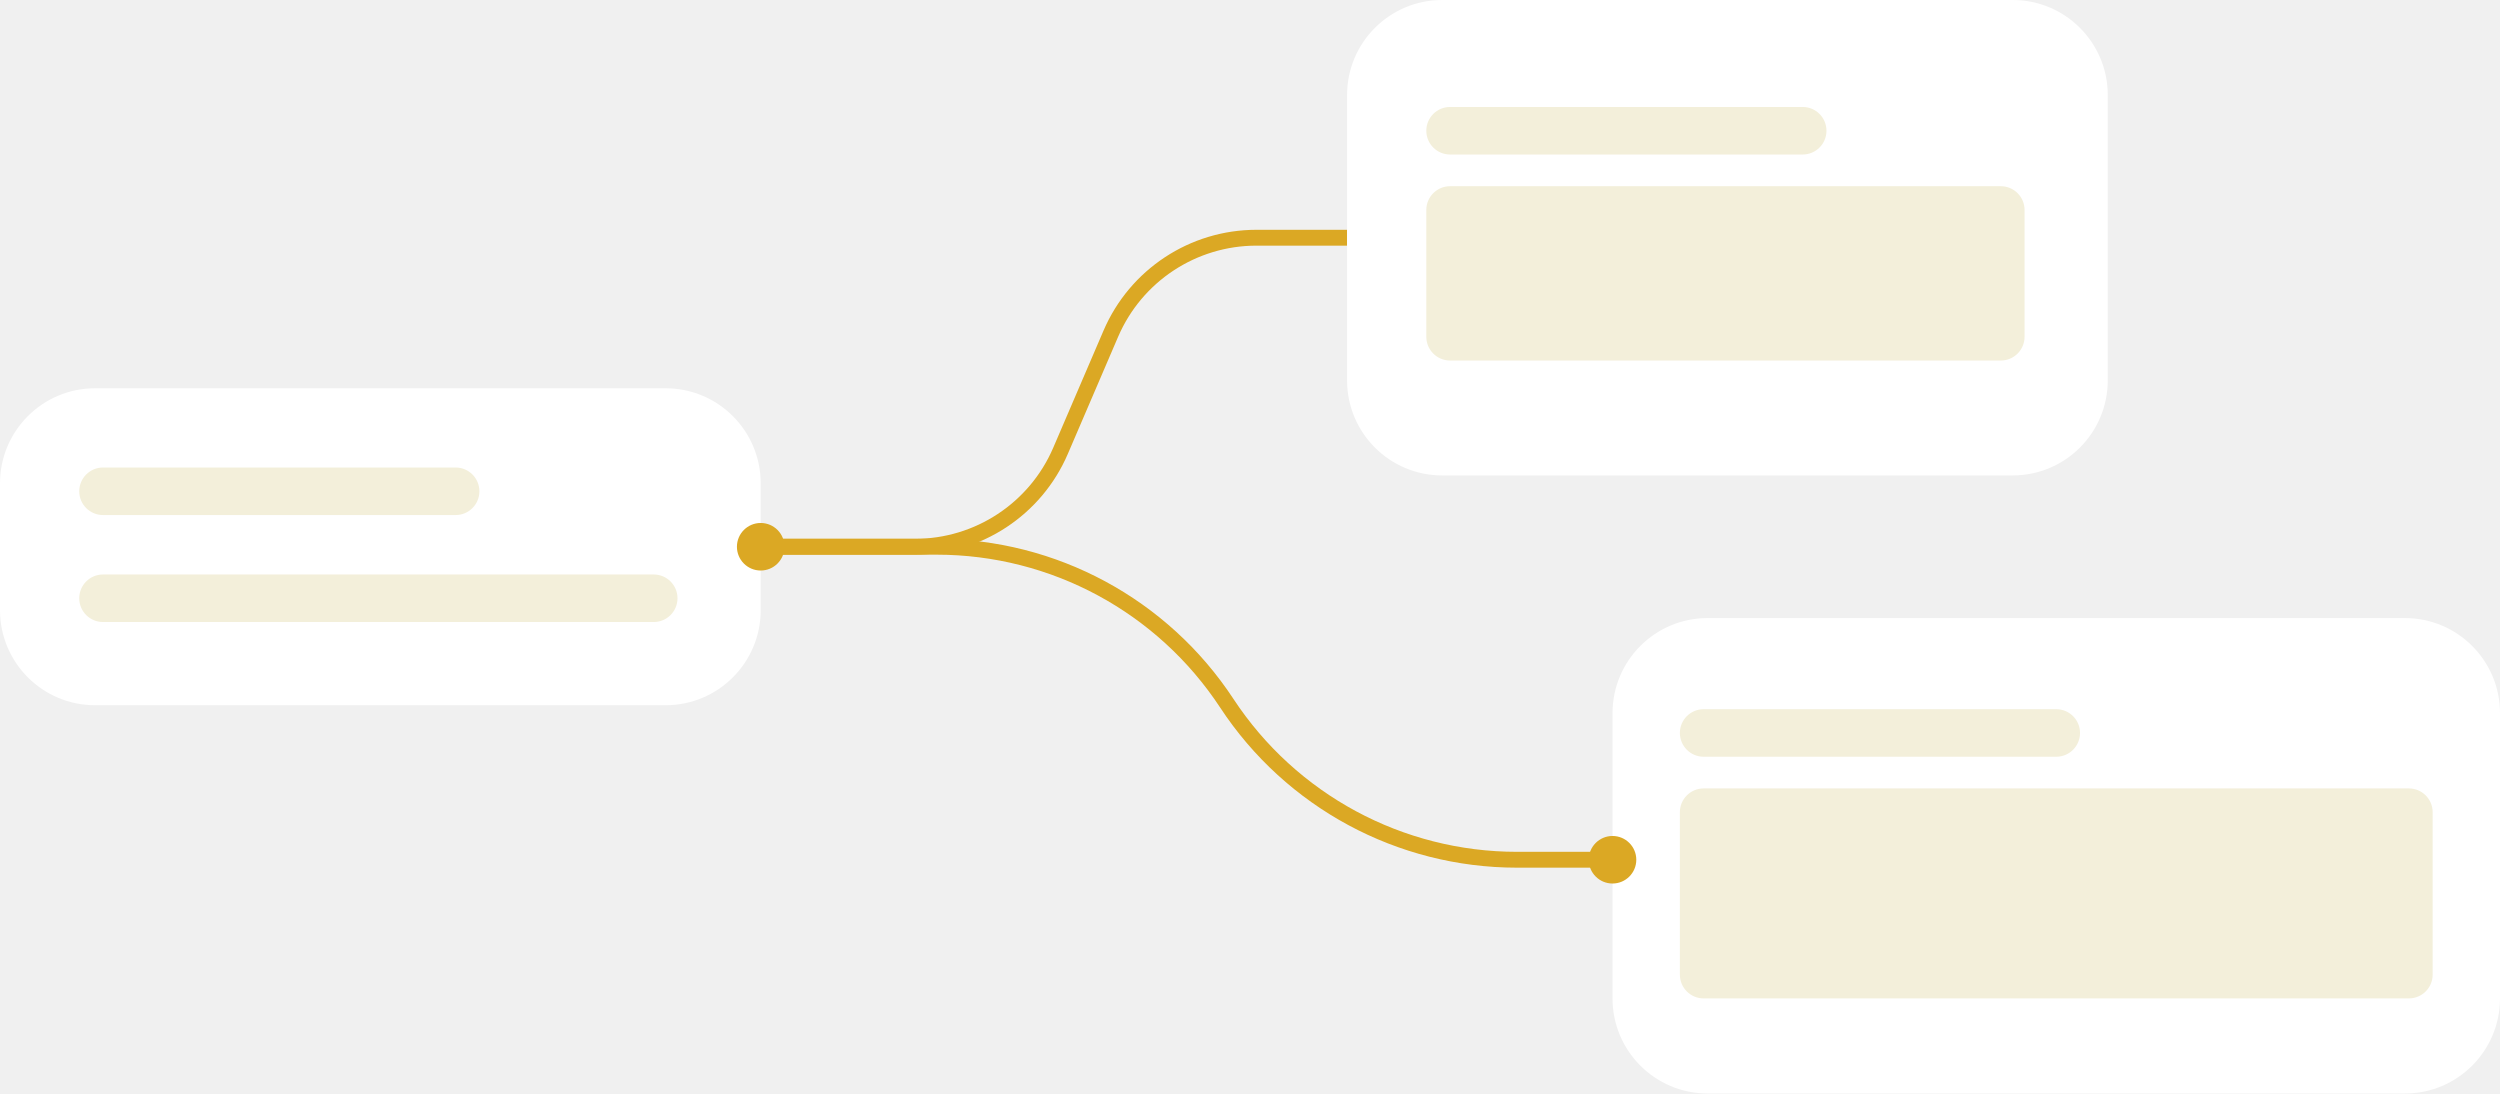
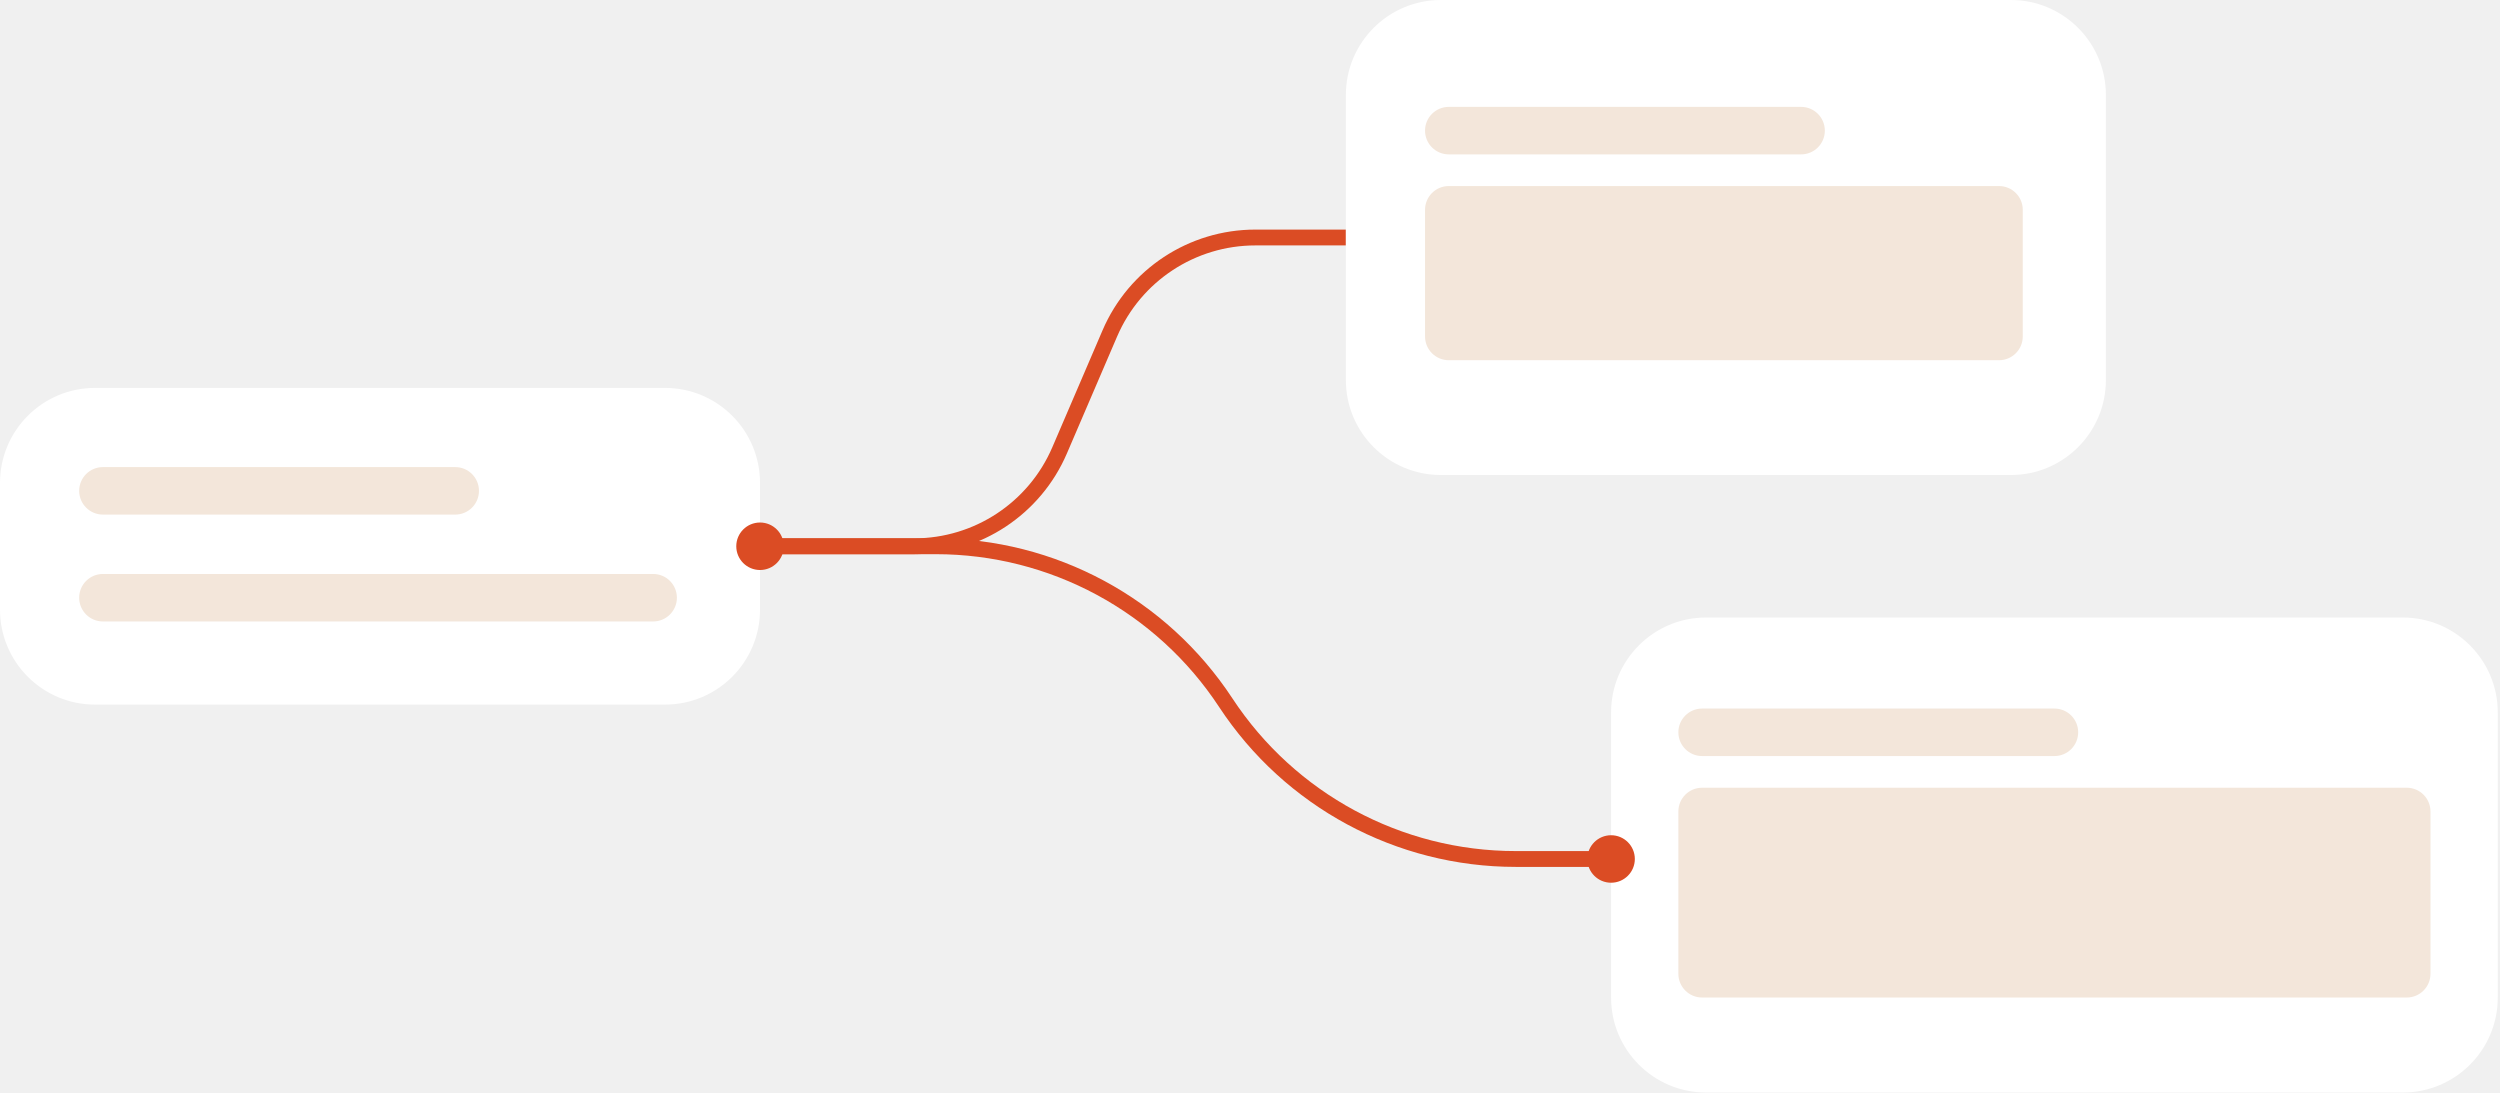
- <svg xmlns="http://www.w3.org/2000/svg" width="631" height="276" viewBox="0 0 631 276" fill="none">
-   <rect x="407" y="156" width="224" height="120" rx="24" fill="white" />
-   <rect x="424" y="179" width="101" height="12" rx="6" fill="#F3EFDA" />
-   <rect x="424" y="199" width="190" height="53" rx="6" fill="#F3EFDA" />
-   <rect y="98" width="192" height="80" rx="24" fill="white" />
-   <path d="M191 138H230.923C246.914 138 261.368 128.477 267.678 113.784L280.375 84.216C286.685 69.523 301.139 60 317.13 60H340" stroke="#DBA824" stroke-width="4" />
-   <path d="M192 138H236.416C265.919 138 293.442 152.846 309.646 177.5C325.851 202.154 353.374 217 382.877 217L407 217" stroke="#DBA824" stroke-width="4" />
-   <circle cx="192" cy="138" r="6" fill="#DBA824" />
-   <circle cx="407" cy="217" r="6" fill="#DBA824" />
-   <rect x="20" y="118" width="101" height="12" rx="6" fill="#F3EFDA" />
-   <rect x="20" y="145" width="151" height="12" rx="6" fill="#F3EFDA" />
-   <rect x="340" width="192" height="120" rx="24" fill="white" />
-   <rect x="360" y="27" width="101" height="12" rx="6" fill="#F3EFDA" />
-   <rect x="360" y="47" width="151" height="44" rx="6" fill="#F3EFDA" />
+ <svg xmlns="http://www.w3.org/2000/svg" width="748" height="327" viewBox="0 0 748 327" fill="none">
+   <rect x="482.035" y="184.76" width="265.298" height="142.124" rx="28.425" fill="white" />
+   <rect x="502.168" y="212" width="119.621" height="14.212" rx="7.106" fill="#F3E6DA" />
+   <rect x="502.168" y="235.688" width="225.03" height="62.772" rx="7.106" fill="#F3E6DA" />
+   <rect y="116.066" width="227.398" height="94.749" rx="28.425" fill="white" />
+   <path d="M226.215 163.441H273.499C292.437 163.441 309.556 152.162 317.029 134.76L332.068 99.741C339.541 82.34 356.66 71.061 375.599 71.061H402.686" stroke="#DB4C24" stroke-width="4.737" />
+   <path d="M227.398 163.443H280.003C314.946 163.443 347.543 181.025 366.735 210.225C385.927 239.425 418.524 257.008 453.467 257.008L482.037 257.008" stroke="#DB4C24" stroke-width="4.737" />
+   <circle cx="227.399" cy="163.442" r="7.106" fill="#DB4C24" />
+   <circle cx="482.036" cy="257.007" r="7.106" fill="#DB4C24" />
+   <rect x="23.688" y="139.754" width="119.621" height="14.212" rx="7.106" fill="#F3E6DA" />
+   <rect x="23.688" y="171.732" width="178.839" height="14.212" rx="7.106" fill="#F3E6DA" />
+   <rect x="402.684" width="227.398" height="142.124" rx="28.425" fill="white" />
+   <rect x="426.371" y="31.979" width="119.621" height="14.212" rx="7.106" fill="#F3E6DA" />
+   <rect x="426.371" y="55.666" width="178.839" height="52.112" rx="7.106" fill="#F3E6DA" />
</svg>
